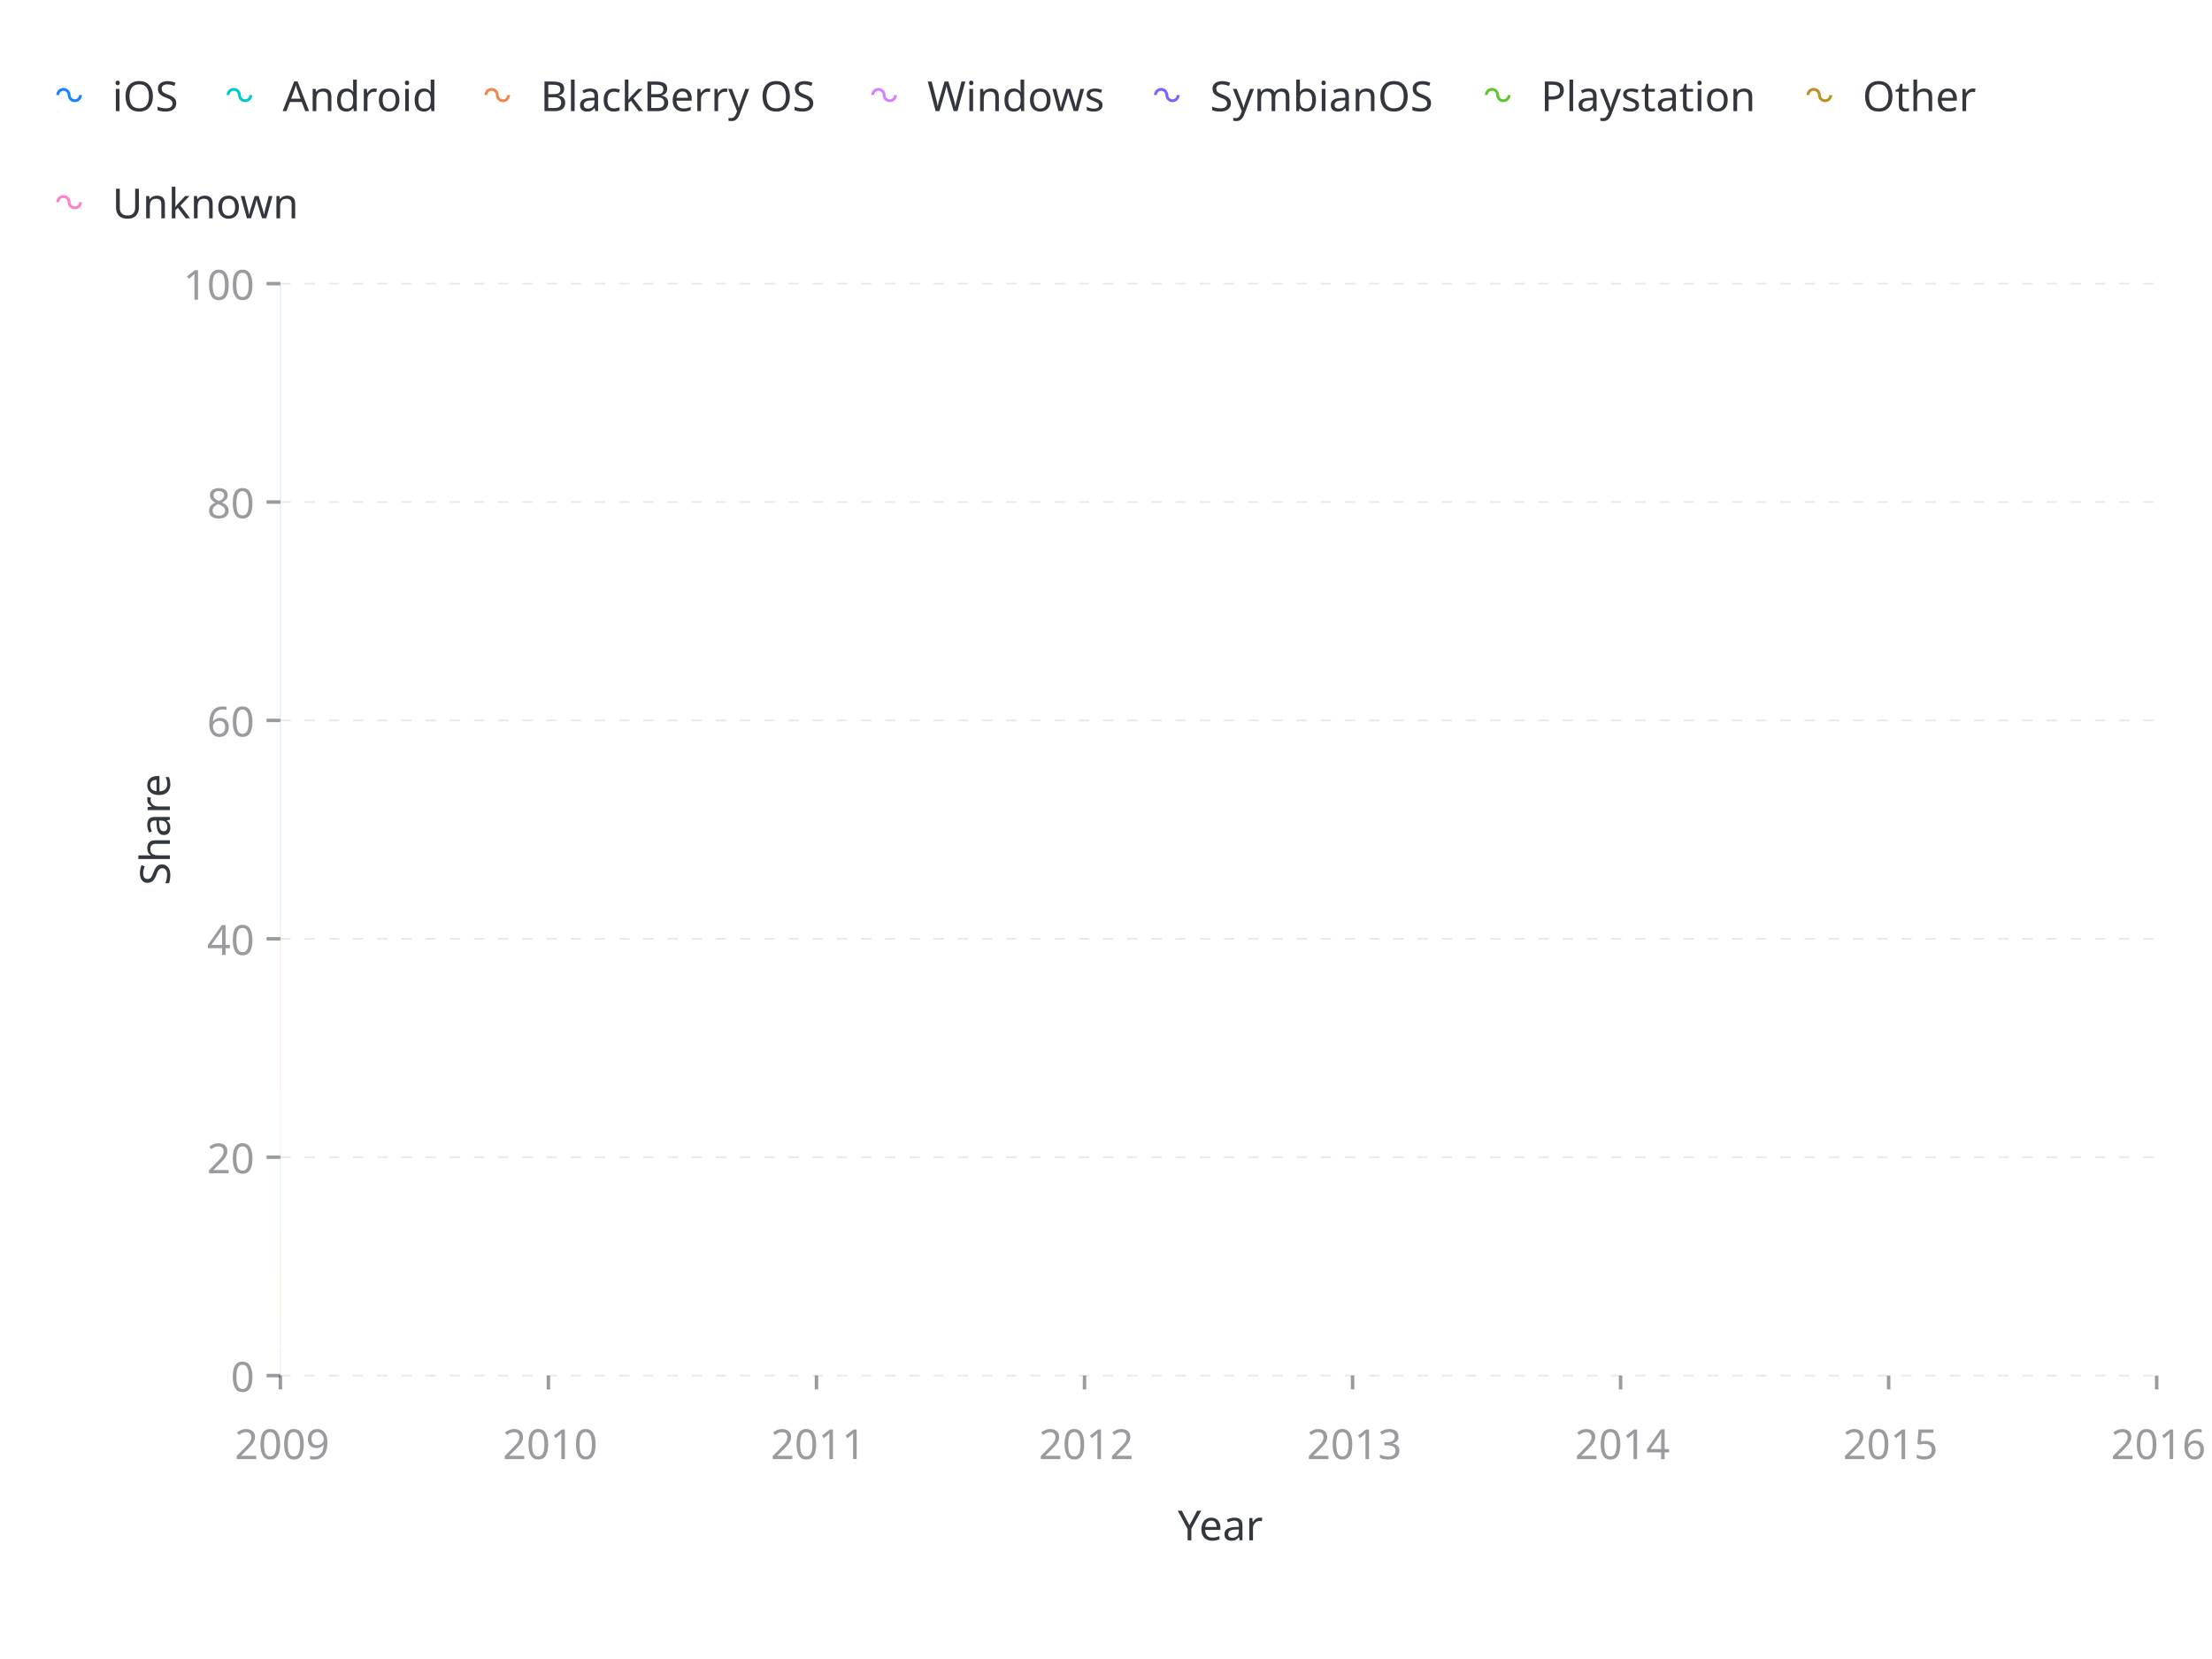
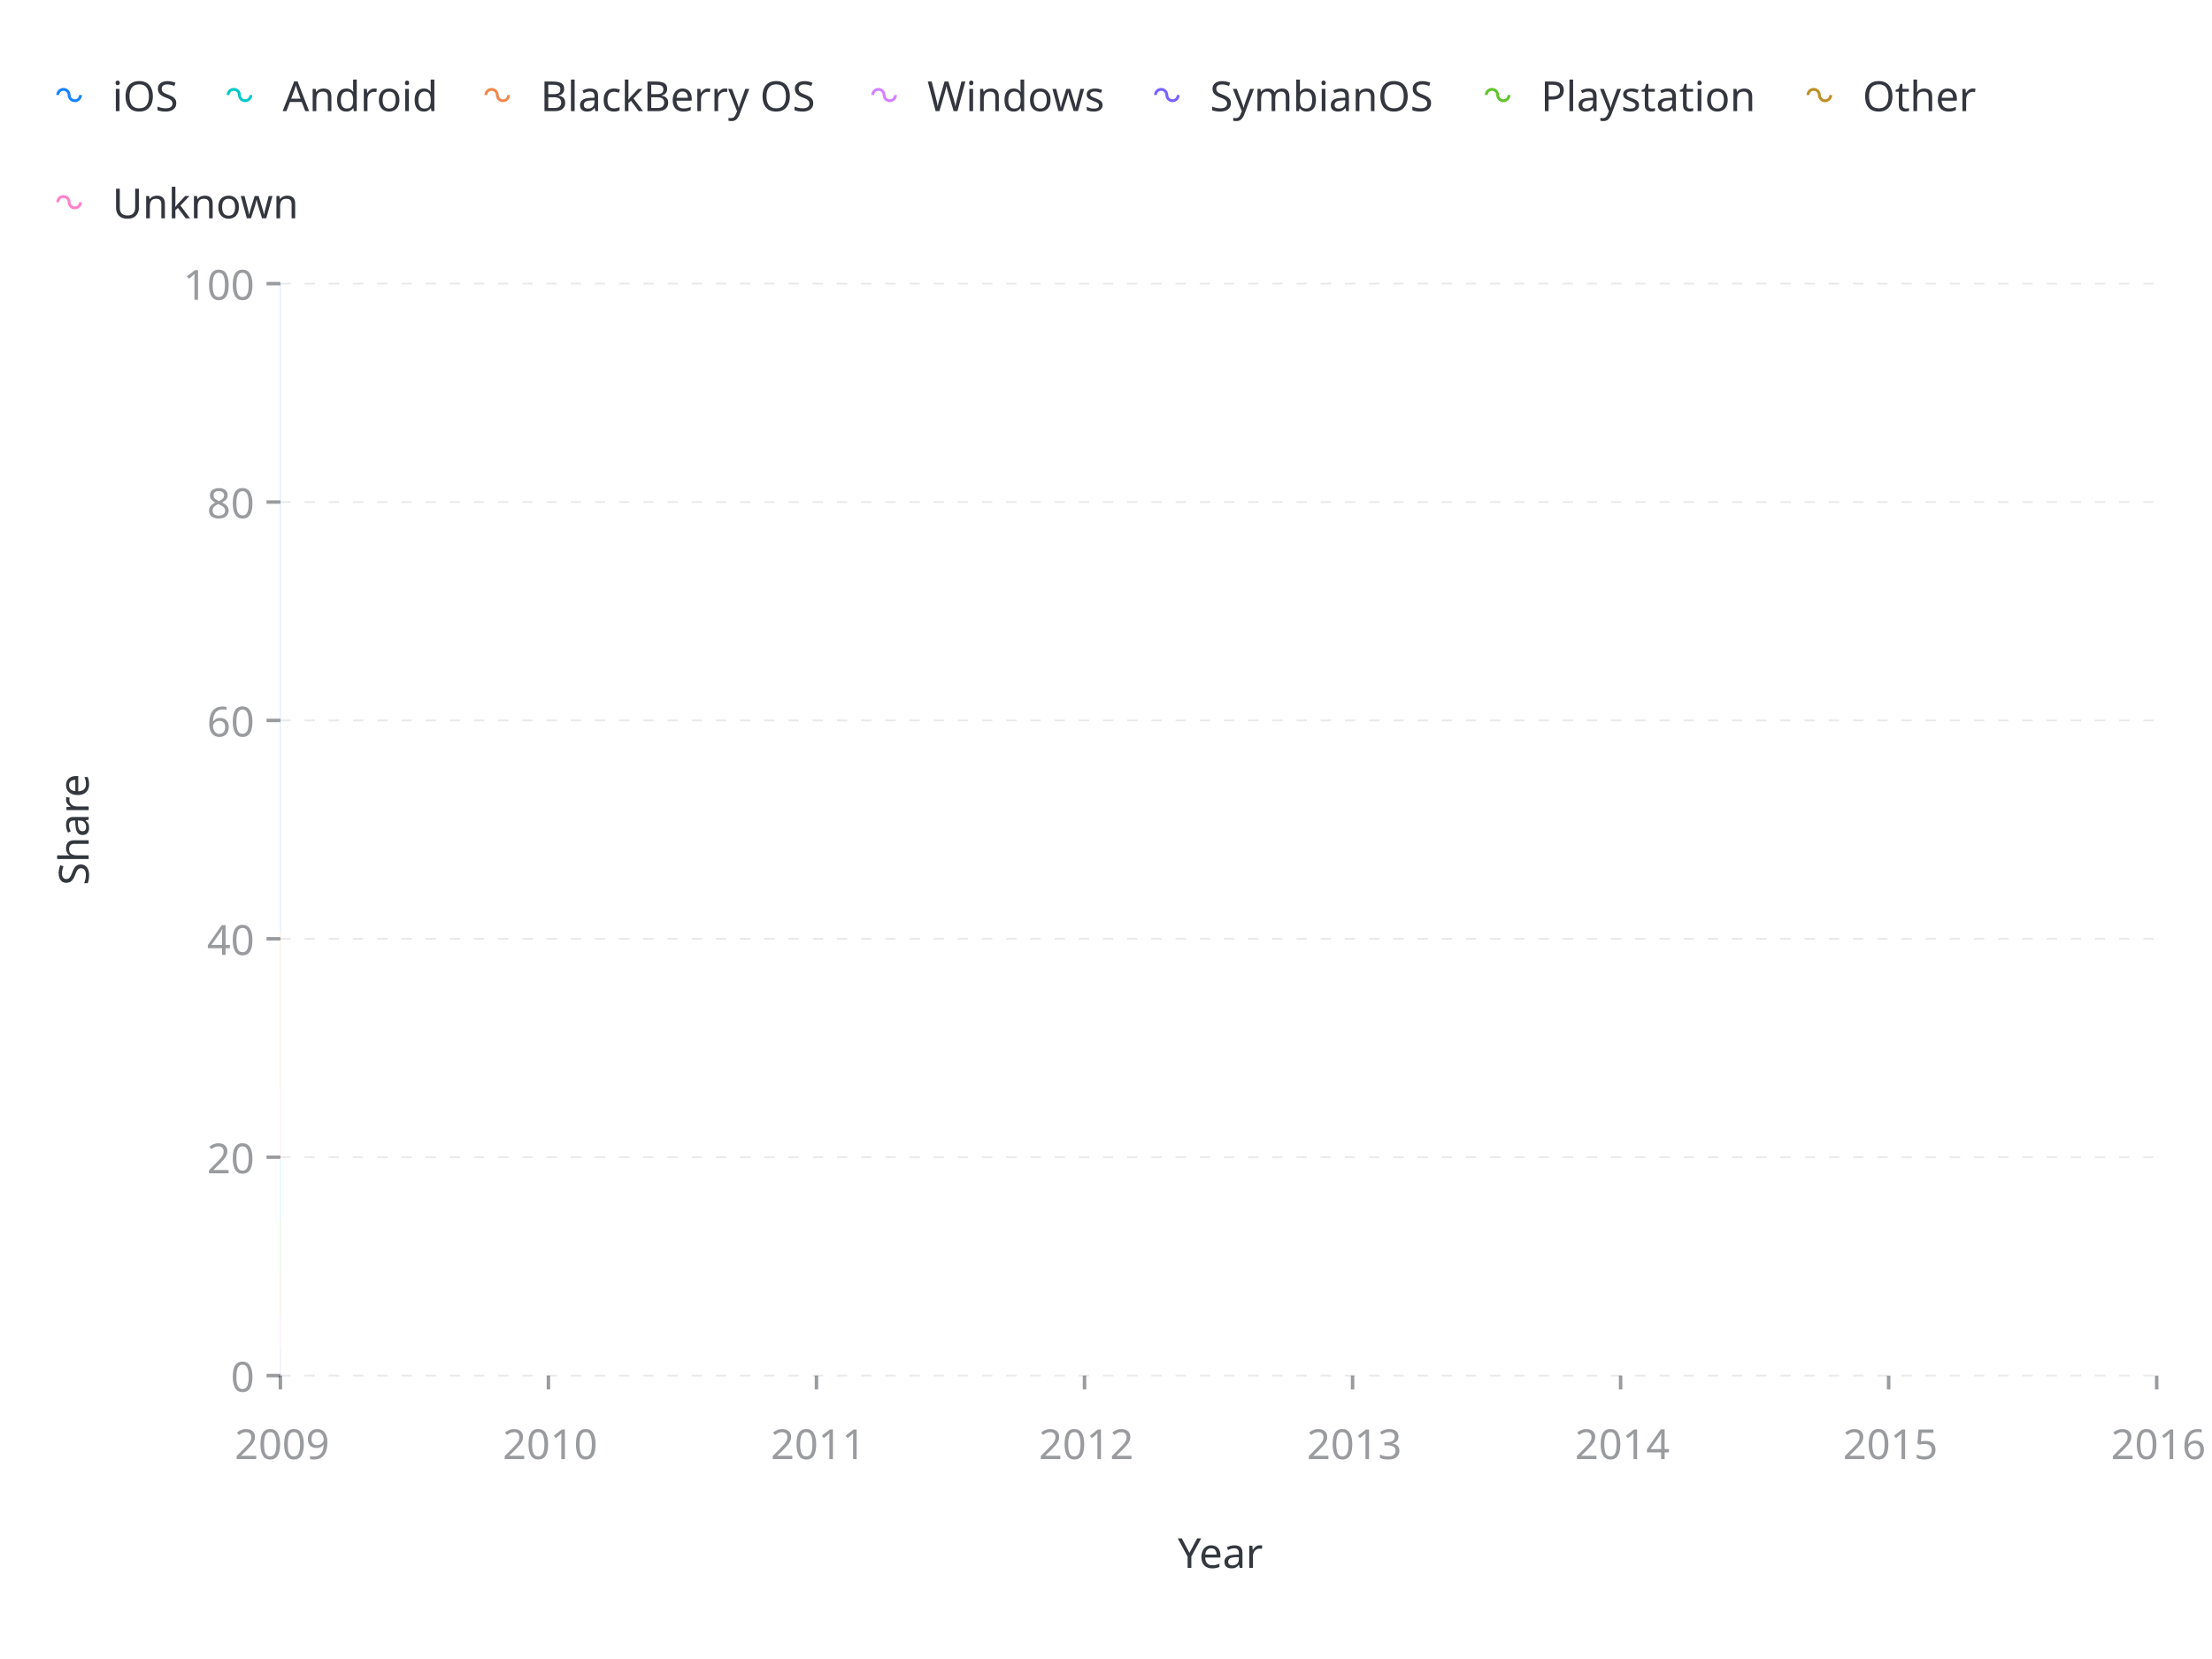
<svg xmlns="http://www.w3.org/2000/svg" width="640" height="480" style="background: transparent;" color-interpolation-filters="sRGB">
  <defs>
    <clipPath transform="matrix(1,0,0,1,-16,-16)" id="clip-path-124-40">
      <use href="#g-svg-124" transform="matrix(1,0,0,1,16,16)" />
    </clipPath>
    <clipPath id="clip-path-219-211" transform="matrix(1,0,0,1,-81.12,-82)">
      <use href="#g-svg-219" transform="matrix(0.0001,0,0,1,81.12,82)" />
    </clipPath>
    <clipPath id="clip-path-220-212" transform="matrix(1,0,0,1,-81.12,-82)">
      <use href="#g-svg-220" transform="matrix(0.0001,0,0,1,81.12,82)" />
    </clipPath>
    <clipPath id="clip-path-221-213" transform="matrix(1,0,0,1,-81.12,-82)">
      <use href="#g-svg-221" transform="matrix(0.0001,0,0,1,81.12,82)" />
    </clipPath>
    <clipPath id="clip-path-222-214" transform="matrix(1,0,0,1,-81.12,-82)">
      <use href="#g-svg-222" transform="matrix(0.0001,0,0,1,81.12,82)" />
    </clipPath>
    <clipPath id="clip-path-223-215" transform="matrix(1,0,0,1,-81.12,-82)">
      <use href="#g-svg-223" transform="matrix(0.0001,0,0,1,81.12,82)" />
    </clipPath>
    <clipPath id="clip-path-224-216" transform="matrix(1,0,0,1,-81.12,-82)">
      <use href="#g-svg-224" transform="matrix(0.0001,0,0,1,81.12,82)" />
    </clipPath>
    <clipPath id="clip-path-225-217" transform="matrix(1,0,0,1,-81.12,-82)">
      <use href="#g-svg-225" transform="matrix(0.0001,0,0,1,81.12,82)" />
    </clipPath>
    <clipPath id="clip-path-226-218" transform="matrix(1,0,0,1,-81.12,-82)">
      <use href="#g-svg-226" transform="matrix(0.0001,0,0,1,81.12,82)" />
    </clipPath>
  </defs>
  <g id="g-svg-camera">
    <g id="g-root" fill="none">
      <g id="g-svg-25" fill="none" class="view">
        <g>
          <path id="g-svg-26" fill="rgba(0,0,0,0)" class="area" d="M 0,0 l 640,0 l 0,480 l-640 0 z" x="0" y="0" width="640" height="480" />
        </g>
        <g>
          <path id="g-svg-27" fill="rgba(0,0,0,0)" class="area" d="M 16,16 l 608,0 l 0,448 l-608 0 z" x="16" y="16" width="608" height="448" />
        </g>
        <g>
          <path id="g-svg-28" fill="rgba(0,0,0,0)" class="area" d="M 81.12,82 l 542.88,0 l 0,316 l-542.88 0 z" x="81.12" y="82" width="542.88" height="316" />
        </g>
        <g>
          <path id="g-svg-29" fill="rgba(0,0,0,0)" class="area" d="M 81.12,82 l 542.88,0 l 0,316 l-542.88 0 z" x="81.12" y="82" width="542.88" height="316" />
        </g>
        <g id="g-svg-30" fill="none" class="component">
          <g id="g-svg-33" fill="none" x="16" y="16" width="608" height="54" transform="matrix(1,0,0,1,16,16)">
            <g id="g-svg-34" fill="none" class="legend-category" width="568.16" height="54">
              <g id="g-svg-35" fill="none" class="legend-title-group">
                <g id="g-svg-36" fill="none" width="568.16" height="54" class="legend-title" />
              </g>
              <g id="g-svg-37" fill="none" class="legend-items-group">
                <g id="g-svg-38" fill="none" width="568.16" height="54" x="0" y="0" class="legend-items">
                  <g id="g-svg-39" fill="none" x="0" y="0" class="items-navigator">
                    <g id="g-svg-40" fill="none" class="navigator-content-group" clip-path="url(#clip-path-124-40)">
                      <g id="g-svg-41" fill="none" class="navigator-play-window">
                        <g id="g-svg-107" fill="none" class="items-item-page">
                          <g id="g-svg-43" fill="none" class="items-item" x="0" y="0" width="37.28" height="23">
                            <g id="g-svg-49" fill="none" class="legend-category-item-background-group">
                              <g>
                                <path id="g-svg-50" fill="rgba(0,0,0,0)" class="legend-category-item-background" d="M 0,0 l 37.28,0 l 0,23 l-37.28 0 z" width="37.28" height="23" visibility="visible" />
                              </g>
                            </g>
                            <g id="g-svg-44" fill="none" class="legend-category-item-marker-group" transform="matrix(0.411612,0,0,0.411612,4,11.5)">
                              <g>
                                <path id="g-svg-45" fill="none" d="M -8,0 A 4 4 0 1 1 0 0 A 4 4 0 1 0 8 0" stroke="rgba(23,131,255,1)" stroke-width="2" class="legend-category-item-marker" visibility="visible" />
                              </g>
                            </g>
                            <g id="g-svg-46" fill="none" class="legend-category-item-label-group" transform="matrix(1,0,0,1,16,11.5)">
                              <g>
                                <text id="g-svg-47" fill="rgba(29,33,41,1)" dominant-baseline="central" paint-order="stroke" dx="0.5" font-family="sans-serif" font-size="12" font-style="normal" font-variant="normal" font-weight="normal" stroke-width="1" text-anchor="left" class="legend-category-item-label" fill-opacity="0.9" visibility="visible">
                                  iOS
                                </text>
                              </g>
                            </g>
                            <g id="g-svg-48" fill="none" class="legend-category-item-value-group" />
                          </g>
                          <g id="g-svg-51" fill="none" class="items-item" x="49.28" y="0" width="62.6" height="23" transform="matrix(1,0,0,1,49.28,0)">
                            <g id="g-svg-57" fill="none" class="legend-category-item-background-group">
                              <g>
                                <path id="g-svg-58" fill="rgba(0,0,0,0)" class="legend-category-item-background" d="M 0,0 l 62.6,0 l 0,23 l-62.6 0 z" width="62.6" height="23" visibility="visible" />
                              </g>
                            </g>
                            <g id="g-svg-52" fill="none" class="legend-category-item-marker-group" transform="matrix(0.411612,0,0,0.411612,4,11.5)">
                              <g>
                                <path id="g-svg-53" fill="none" d="M -8,0 A 4 4 0 1 1 0 0 A 4 4 0 1 0 8 0" stroke="rgba(0,201,201,1)" stroke-width="2" class="legend-category-item-marker" visibility="visible" />
                              </g>
                            </g>
                            <g id="g-svg-54" fill="none" class="legend-category-item-label-group" transform="matrix(1,0,0,1,16,11.5)">
                              <g>
                                <text id="g-svg-55" fill="rgba(29,33,41,1)" dominant-baseline="central" paint-order="stroke" dx="0.5" font-family="sans-serif" font-size="12" font-style="normal" font-variant="normal" font-weight="normal" stroke-width="1" text-anchor="left" class="legend-category-item-label" fill-opacity="0.9" visibility="visible">
                                  Android
                                </text>
                              </g>
                            </g>
                            <g id="g-svg-56" fill="none" class="legend-category-item-value-group" />
                          </g>
                          <g id="g-svg-59" fill="none" class="items-item" x="123.88" y="0" width="99.92" height="23" transform="matrix(1,0,0,1,123.88,0)">
                            <g id="g-svg-65" fill="none" class="legend-category-item-background-group">
                              <g>
                                <path id="g-svg-66" fill="rgba(0,0,0,0)" class="legend-category-item-background" d="M 0,0 l 99.92,0 l 0,23 l-99.92 0 z" width="99.92" height="23" visibility="visible" />
                              </g>
                            </g>
                            <g id="g-svg-60" fill="none" class="legend-category-item-marker-group" transform="matrix(0.411612,0,0,0.411612,4,11.5)">
                              <g>
                                <path id="g-svg-61" fill="none" d="M -8,0 A 4 4 0 1 1 0 0 A 4 4 0 1 0 8 0" stroke="rgba(240,136,77,1)" stroke-width="2" class="legend-category-item-marker" visibility="visible" />
                              </g>
                            </g>
                            <g id="g-svg-62" fill="none" class="legend-category-item-label-group" transform="matrix(1,0,0,1,16,11.5)">
                              <g>
                                <text id="g-svg-63" fill="rgba(29,33,41,1)" dominant-baseline="central" paint-order="stroke" dx="0.5" font-family="sans-serif" font-size="12" font-style="normal" font-variant="normal" font-weight="normal" stroke-width="1" text-anchor="left" class="legend-category-item-label" fill-opacity="0.9" visibility="visible">
                                  BlackBerry OS
                                </text>
                              </g>
                            </g>
                            <g id="g-svg-64" fill="none" class="legend-category-item-value-group" />
                          </g>
                          <g id="g-svg-67" fill="none" class="items-item" x="235.8" y="0" width="69.8" height="23" transform="matrix(1,0,0,1,235.8,0)">
                            <g id="g-svg-73" fill="none" class="legend-category-item-background-group">
                              <g>
                                <path id="g-svg-74" fill="rgba(0,0,0,0)" class="legend-category-item-background" d="M 0,0 l 69.8,0 l 0,23 l-69.8 0 z" width="69.8" height="23" visibility="visible" />
                              </g>
                            </g>
                            <g id="g-svg-68" fill="none" class="legend-category-item-marker-group" transform="matrix(0.411612,0,0,0.411612,4,11.5)">
                              <g>
                                <path id="g-svg-69" fill="none" d="M -8,0 A 4 4 0 1 1 0 0 A 4 4 0 1 0 8 0" stroke="rgba(213,128,255,1)" stroke-width="2" class="legend-category-item-marker" visibility="visible" />
                              </g>
                            </g>
                            <g id="g-svg-70" fill="none" class="legend-category-item-label-group" transform="matrix(1,0,0,1,16,11.5)">
                              <g>
                                <text id="g-svg-71" fill="rgba(29,33,41,1)" dominant-baseline="central" paint-order="stroke" dx="0.5" font-family="sans-serif" font-size="12" font-style="normal" font-variant="normal" font-weight="normal" stroke-width="1" text-anchor="left" class="legend-category-item-label" fill-opacity="0.9" visibility="visible">
                                  Windows
                                </text>
                              </g>
                            </g>
                            <g id="g-svg-72" fill="none" class="legend-category-item-value-group" />
                          </g>
                          <g id="g-svg-75" fill="none" class="items-item" x="317.6" y="0" width="83.72" height="23" transform="matrix(1,0,0,1,317.6,0)">
                            <g id="g-svg-81" fill="none" class="legend-category-item-background-group">
                              <g>
                                <path id="g-svg-82" fill="rgba(0,0,0,0)" class="legend-category-item-background" d="M 0,0 l 83.72,0 l 0,23 l-83.72 0 z" width="83.72" height="23" visibility="visible" />
                              </g>
                            </g>
                            <g id="g-svg-76" fill="none" class="legend-category-item-marker-group" transform="matrix(0.411612,0,0,0.411612,4,11.5)">
                              <g>
                                <path id="g-svg-77" fill="none" d="M -8,0 A 4 4 0 1 1 0 0 A 4 4 0 1 0 8 0" stroke="rgba(120,99,255,1)" stroke-width="2" class="legend-category-item-marker" visibility="visible" />
                              </g>
                            </g>
                            <g id="g-svg-78" fill="none" class="legend-category-item-label-group" transform="matrix(1,0,0,1,16,11.5)">
                              <g>
                                <text id="g-svg-79" fill="rgba(29,33,41,1)" dominant-baseline="central" paint-order="stroke" dx="0.5" font-family="sans-serif" font-size="12" font-style="normal" font-variant="normal" font-weight="normal" stroke-width="1" text-anchor="left" class="legend-category-item-label" fill-opacity="0.9" visibility="visible">
                                  SymbianOS
                                </text>
                              </g>
                            </g>
                            <g id="g-svg-80" fill="none" class="legend-category-item-value-group" />
                          </g>
                          <g id="g-svg-83" fill="none" class="items-item" x="413.32" y="0" width="81.08" height="23" transform="matrix(1,0,0,1,413.32,0)">
                            <g id="g-svg-89" fill="none" class="legend-category-item-background-group">
                              <g>
                                <path id="g-svg-90" fill="rgba(0,0,0,0)" class="legend-category-item-background" d="M 0,0 l 81.08,0 l 0,23 l-81.08 0 z" width="81.08" height="23" visibility="visible" />
                              </g>
                            </g>
                            <g id="g-svg-84" fill="none" class="legend-category-item-marker-group" transform="matrix(0.411612,0,0,0.411612,4,11.5)">
                              <g>
                                <path id="g-svg-85" fill="none" d="M -8,0 A 4 4 0 1 1 0 0 A 4 4 0 1 0 8 0" stroke="rgba(96,196,45,1)" stroke-width="2" class="legend-category-item-marker" visibility="visible" />
                              </g>
                            </g>
                            <g id="g-svg-86" fill="none" class="legend-category-item-label-group" transform="matrix(1,0,0,1,16,11.5)">
                              <g>
                                <text id="g-svg-87" fill="rgba(29,33,41,1)" dominant-baseline="central" paint-order="stroke" dx="0.5" font-family="sans-serif" font-size="12" font-style="normal" font-variant="normal" font-weight="normal" stroke-width="1" text-anchor="left" class="legend-category-item-label" fill-opacity="0.9" visibility="visible">
                                  Playstation
                                </text>
                              </g>
                            </g>
                            <g id="g-svg-88" fill="none" class="legend-category-item-value-group" />
                          </g>
                          <g id="g-svg-91" fill="none" class="items-item" x="506.4" y="0" width="49.76" height="23" transform="matrix(1,0,0,1,506.4,0)">
                            <g id="g-svg-97" fill="none" class="legend-category-item-background-group">
                              <g>
                                <path id="g-svg-98" fill="rgba(0,0,0,0)" class="legend-category-item-background" d="M 0,0 l 49.76,0 l 0,23 l-49.76 0 z" width="49.76" height="23" visibility="visible" />
                              </g>
                            </g>
                            <g id="g-svg-92" fill="none" class="legend-category-item-marker-group" transform="matrix(0.411612,0,0,0.411612,4,11.5)">
                              <g>
                                <path id="g-svg-93" fill="none" d="M -8,0 A 4 4 0 1 1 0 0 A 4 4 0 1 0 8 0" stroke="rgba(189,143,36,1)" stroke-width="2" class="legend-category-item-marker" visibility="visible" />
                              </g>
                            </g>
                            <g id="g-svg-94" fill="none" class="legend-category-item-label-group" transform="matrix(1,0,0,1,16,11.5)">
                              <g>
                                <text id="g-svg-95" fill="rgba(29,33,41,1)" dominant-baseline="central" paint-order="stroke" dx="0.5" font-family="sans-serif" font-size="12" font-style="normal" font-variant="normal" font-weight="normal" stroke-width="1" text-anchor="left" class="legend-category-item-label" fill-opacity="0.9" visibility="visible">
                                  Other
                                </text>
                              </g>
                            </g>
                            <g id="g-svg-96" fill="none" class="legend-category-item-value-group" />
                          </g>
                          <g id="g-svg-99" fill="none" class="items-item" x="0" y="31" width="70.88" height="23" transform="matrix(1,0,0,1,0,31)">
                            <g id="g-svg-105" fill="none" class="legend-category-item-background-group">
                              <g>
                                <path id="g-svg-106" fill="rgba(0,0,0,0)" class="legend-category-item-background" d="M 0,0 l 70.88,0 l 0,23 l-70.88 0 z" width="70.88" height="23" visibility="visible" />
                              </g>
                            </g>
                            <g id="g-svg-100" fill="none" class="legend-category-item-marker-group" transform="matrix(0.411612,0,0,0.411612,4,11.5)">
                              <g>
                                <path id="g-svg-101" fill="none" d="M -8,0 A 4 4 0 1 1 0 0 A 4 4 0 1 0 8 0" stroke="rgba(255,128,202,1)" stroke-width="2" class="legend-category-item-marker" visibility="visible" />
                              </g>
                            </g>
                            <g id="g-svg-102" fill="none" class="legend-category-item-label-group" transform="matrix(1,0,0,1,16,11.5)">
                              <g>
                                <text id="g-svg-103" fill="rgba(29,33,41,1)" dominant-baseline="central" paint-order="stroke" dx="0.5" font-family="sans-serif" font-size="12" font-style="normal" font-variant="normal" font-weight="normal" stroke-width="1" text-anchor="left" class="legend-category-item-label" fill-opacity="0.9" visibility="visible">
                                  Unknown
                                </text>
                              </g>
                            </g>
                            <g id="g-svg-104" fill="none" class="legend-category-item-value-group" />
                          </g>
                        </g>
                      </g>
                    </g>
                    <g id="g-svg-42" fill="none" class="navigator-controller" />
                    <g>
                      <path id="g-svg-124" fill="none" d="M 0,0 l 556.16,0 l 0,54 l-556.16 0 z" class="navigator-clip-path" width="556.16" height="54" />
                    </g>
                  </g>
                </g>
              </g>
            </g>
          </g>
        </g>
        <g id="g-svg-31" fill="none" class="component">
          <g id="g-svg-125" fill="none" class="axis">
            <g id="g-svg-126" fill="none" class="axis-grid-group" />
            <g id="g-svg-127" fill="none" class="axis-main-group">
              <g id="g-svg-128" fill="none" class="axis-line-group">
                <g>
                  <line id="g-svg-129" fill="none" x1="81.12" y1="398" x2="624" y2="398" class="axis-line axis-line" stroke-width="0.5" stroke="rgba(29,33,41,1)" stroke-opacity="0.45" opacity="0" />
                </g>
              </g>
              <g id="g-svg-130" fill="none" class="axis-tick-group">
                <g id="g-svg-131" fill="none" transform="matrix(1,0,0,1,81.12,398)" class="axis-tick">
                  <g>
                    <line id="g-svg-139" fill="none" x1="0" y1="0" x2="0" y2="4" class="axis-tick-item" stroke-width="1" stroke="rgba(29,33,41,1)" opacity="0.45" />
                  </g>
                </g>
                <g id="g-svg-132" fill="none" transform="matrix(1,0,0,1,158.6743,398)" class="axis-tick">
                  <g>
                    <line id="g-svg-140" fill="none" x1="0" y1="0" x2="0" y2="4" class="axis-tick-item" stroke-width="1" stroke="rgba(29,33,41,1)" opacity="0.45" />
                  </g>
                </g>
                <g id="g-svg-133" fill="none" transform="matrix(1,0,0,1,236.2286,398)" class="axis-tick">
                  <g>
                    <line id="g-svg-141" fill="none" x1="0" y1="0" x2="0" y2="4" class="axis-tick-item" stroke-width="1" stroke="rgba(29,33,41,1)" opacity="0.45" />
                  </g>
                </g>
                <g id="g-svg-134" fill="none" transform="matrix(1,0,0,1,313.7829,398)" class="axis-tick">
                  <g>
                    <line id="g-svg-142" fill="none" x1="0" y1="0" x2="0" y2="4" class="axis-tick-item" stroke-width="1" stroke="rgba(29,33,41,1)" opacity="0.45" />
                  </g>
                </g>
                <g id="g-svg-135" fill="none" transform="matrix(1,0,0,1,391.3372,398)" class="axis-tick">
                  <g>
                    <line id="g-svg-143" fill="none" x1="0" y1="0" x2="0" y2="4" class="axis-tick-item" stroke-width="1" stroke="rgba(29,33,41,1)" opacity="0.45" />
                  </g>
                </g>
                <g id="g-svg-136" fill="none" transform="matrix(1,0,0,1,468.8914,398)" class="axis-tick">
                  <g>
                    <line id="g-svg-144" fill="none" x1="0" y1="0" x2="0" y2="4" class="axis-tick-item" stroke-width="1" stroke="rgba(29,33,41,1)" opacity="0.45" />
                  </g>
                </g>
                <g id="g-svg-137" fill="none" transform="matrix(1,0,0,1,546.4457,398)" class="axis-tick">
                  <g>
                    <line id="g-svg-145" fill="none" x1="0" y1="0" x2="0" y2="4" class="axis-tick-item" stroke-width="1" stroke="rgba(29,33,41,1)" opacity="0.45" />
                  </g>
                </g>
                <g id="g-svg-138" fill="none" transform="matrix(1,0,0,1,624,398)" class="axis-tick">
                  <g>
                    <line id="g-svg-146" fill="none" x1="0" y1="0" x2="0" y2="4" class="axis-tick-item" stroke-width="1" stroke="rgba(29,33,41,1)" opacity="0.45" />
                  </g>
                </g>
              </g>
              <g id="g-svg-147" fill="none" class="axis-label-group">
                <g id="g-svg-148" fill="none" transform="matrix(1,0,0,1,81.12,406)" class="axis-label">
                  <g>
                    <text id="g-svg-156" fill="rgba(29,33,41,1)" dominant-baseline="central" paint-order="stroke" dx="0.5" font-family="sans-serif" font-size="12" font-style="normal" font-variant="normal" font-weight="normal" stroke-width="1" text-anchor="middle" class="axis-label-item" dy="11.5px" opacity="0.45" visibility="visible">
                      2009
                    </text>
                  </g>
                </g>
                <g id="g-svg-149" fill="none" transform="matrix(1,0,0,1,158.6743,406)" class="axis-label">
                  <g>
                    <text id="g-svg-157" fill="rgba(29,33,41,1)" dominant-baseline="central" paint-order="stroke" dx="0.5" font-family="sans-serif" font-size="12" font-style="normal" font-variant="normal" font-weight="normal" stroke-width="1" text-anchor="middle" class="axis-label-item" dy="11.5px" opacity="0.45" visibility="visible">
                      2010
                    </text>
                  </g>
                </g>
                <g id="g-svg-150" fill="none" transform="matrix(1,0,0,1,236.2286,406)" class="axis-label">
                  <g>
                    <text id="g-svg-158" fill="rgba(29,33,41,1)" dominant-baseline="central" paint-order="stroke" dx="0.5" font-family="sans-serif" font-size="12" font-style="normal" font-variant="normal" font-weight="normal" stroke-width="1" text-anchor="middle" class="axis-label-item" dy="11.5px" opacity="0.45" visibility="visible">
                      2011
                    </text>
                  </g>
                </g>
                <g id="g-svg-151" fill="none" transform="matrix(1,0,0,1,313.7829,406)" class="axis-label">
                  <g>
                    <text id="g-svg-159" fill="rgba(29,33,41,1)" dominant-baseline="central" paint-order="stroke" dx="0.5" font-family="sans-serif" font-size="12" font-style="normal" font-variant="normal" font-weight="normal" stroke-width="1" text-anchor="middle" class="axis-label-item" dy="11.5px" opacity="0.45" visibility="visible">
                      2012
                    </text>
                  </g>
                </g>
                <g id="g-svg-152" fill="none" transform="matrix(1,0,0,1,391.3372,406)" class="axis-label">
                  <g>
                    <text id="g-svg-160" fill="rgba(29,33,41,1)" dominant-baseline="central" paint-order="stroke" dx="0.5" font-family="sans-serif" font-size="12" font-style="normal" font-variant="normal" font-weight="normal" stroke-width="1" text-anchor="middle" class="axis-label-item" dy="11.5px" opacity="0.45" visibility="visible">
                      2013
                    </text>
                  </g>
                </g>
                <g id="g-svg-153" fill="none" transform="matrix(1,0,0,1,468.8914,406)" class="axis-label">
                  <g>
                    <text id="g-svg-161" fill="rgba(29,33,41,1)" dominant-baseline="central" paint-order="stroke" dx="0.5" font-family="sans-serif" font-size="12" font-style="normal" font-variant="normal" font-weight="normal" stroke-width="1" text-anchor="middle" class="axis-label-item" dy="11.5px" opacity="0.45" visibility="visible">
                      2014
                    </text>
                  </g>
                </g>
                <g id="g-svg-154" fill="none" transform="matrix(1,0,0,1,546.4457,406)" class="axis-label">
                  <g>
                    <text id="g-svg-162" fill="rgba(29,33,41,1)" dominant-baseline="central" paint-order="stroke" dx="0.5" font-family="sans-serif" font-size="12" font-style="normal" font-variant="normal" font-weight="normal" stroke-width="1" text-anchor="middle" class="axis-label-item" dy="11.5px" opacity="0.45" visibility="visible">
                      2015
                    </text>
                  </g>
                </g>
                <g id="g-svg-155" fill="none" transform="matrix(1,0,0,1,624,406)" class="axis-label">
                  <g>
                    <text id="g-svg-163" fill="rgba(29,33,41,1)" dominant-baseline="central" paint-order="stroke" dx="0.5" font-family="sans-serif" font-size="12" font-style="normal" font-variant="normal" font-weight="normal" stroke-width="1" text-anchor="middle" class="axis-label-item" dy="11.5px" opacity="0.45" visibility="visible">
                      2016
                    </text>
                  </g>
                </g>
              </g>
            </g>
            <g id="g-svg-164" fill="none" transform="matrix(1,0,0,1,352.58,452.5)" class="axis-title-group">
-               <g>
+               <g transform="matrix(1,0,0,1,0,8)">
                <text id="g-svg-165" fill="rgba(29,33,41,1)" dominant-baseline="central" paint-order="stroke" dx="0.5" font-family="sans-serif" font-size="12" font-style="normal" font-variant="normal" font-weight="normal" stroke-width="1" text-anchor="middle" class="axis-title" dy="-11.5px" opacity="0.9">
                  Year
                </text>
              </g>
            </g>
          </g>
        </g>
        <g id="g-svg-32" fill="none" class="component">
          <g id="g-svg-166" fill="none" class="axis">
            <g id="g-svg-167" fill="none" class="axis-grid-group">
              <g id="g-svg-168" fill="none" class="axis-grid">
                <g id="g-svg-169" fill="none" class="grid-line-group">
                  <g>
                    <path id="g-svg-171" fill="none" class="grid-line" stroke="rgba(29,33,41,1)" stroke-width="0.5" stroke-dasharray="3,4" d="M 81.12,398 L 624,398" stroke-opacity="0.1" />
                  </g>
                  <g>
                    <path id="g-svg-172" fill="none" class="grid-line" stroke="rgba(29,33,41,1)" stroke-width="0.5" stroke-dasharray="3,4" d="M 81.12,334.813 L 624,334.813" stroke-opacity="0.1" />
                  </g>
                  <g>
                    <path id="g-svg-173" fill="none" class="grid-line" stroke="rgba(29,33,41,1)" stroke-width="0.5" stroke-dasharray="3,4" d="M 81.12,271.625 L 624,271.625" stroke-opacity="0.1" />
                  </g>
                  <g>
                    <path id="g-svg-174" fill="none" class="grid-line" stroke="rgba(29,33,41,1)" stroke-width="0.5" stroke-dasharray="3,4" d="M 81.12,208.438 L 624,208.438" stroke-opacity="0.1" />
                  </g>
                  <g>
                    <path id="g-svg-175" fill="none" class="grid-line" stroke="rgba(29,33,41,1)" stroke-width="0.5" stroke-dasharray="3,4" d="M 81.12,145.251 L 624,145.251" stroke-opacity="0.1" />
                  </g>
                  <g>
                    <path id="g-svg-176" fill="none" class="grid-line" stroke="rgba(29,33,41,1)" stroke-width="0.5" stroke-dasharray="3,4" d="M 81.12,82.063 L 624,82.063" stroke-opacity="0.1" />
                  </g>
                </g>
                <g id="g-svg-170" fill="none" class="grid-region-group" />
              </g>
            </g>
            <g id="g-svg-177" fill="none" class="axis-main-group">
              <g id="g-svg-178" fill="none" class="axis-line-group">
                <g>
                  <line id="g-svg-179" fill="none" x1="81.12" y1="398" x2="81.12" y2="82" class="axis-line axis-line" stroke-width="0.5" stroke="rgba(29,33,41,1)" stroke-opacity="0.45" opacity="0" />
                </g>
              </g>
              <g id="g-svg-180" fill="none" class="axis-tick-group">
                <g id="g-svg-181" fill="none" transform="matrix(1,0,0,1,81.12,398)" class="axis-tick">
                  <g>
                    <line id="g-svg-187" fill="none" x1="0" y1="0" x2="-4" y2="0" class="axis-tick-item" stroke-width="1" stroke="rgba(29,33,41,1)" opacity="0.45" />
                  </g>
                </g>
                <g id="g-svg-182" fill="none" transform="matrix(1,0,0,1,81.12,334.8127)" class="axis-tick">
                  <g>
                    <line id="g-svg-188" fill="none" x1="0" y1="0" x2="-4" y2="0" class="axis-tick-item" stroke-width="1" stroke="rgba(29,33,41,1)" opacity="0.45" />
                  </g>
                </g>
                <g id="g-svg-183" fill="none" transform="matrix(1,0,0,1,81.12,271.6253)" class="axis-tick">
                  <g>
                    <line id="g-svg-189" fill="none" x1="0" y1="0" x2="-4" y2="0" class="axis-tick-item" stroke-width="1" stroke="rgba(29,33,41,1)" opacity="0.45" />
                  </g>
                </g>
                <g id="g-svg-184" fill="none" transform="matrix(1,0,0,1,81.12,208.4379)" class="axis-tick">
                  <g>
                    <line id="g-svg-190" fill="none" x1="0" y1="0" x2="-4" y2="0" class="axis-tick-item" stroke-width="1" stroke="rgba(29,33,41,1)" opacity="0.45" />
                  </g>
                </g>
                <g id="g-svg-185" fill="none" transform="matrix(1,0,0,1,81.12,145.2505)" class="axis-tick">
                  <g>
                    <line id="g-svg-191" fill="none" x1="0" y1="0" x2="-4" y2="0" class="axis-tick-item" stroke-width="1" stroke="rgba(29,33,41,1)" opacity="0.45" />
                  </g>
                </g>
                <g id="g-svg-186" fill="none" transform="matrix(1,0,0,1,81.12,82.06319)" class="axis-tick">
                  <g>
                    <line id="g-svg-192" fill="none" x1="0" y1="0" x2="-4" y2="0" class="axis-tick-item" stroke-width="1" stroke="rgba(29,33,41,1)" opacity="0.45" />
                  </g>
                </g>
              </g>
              <g id="g-svg-193" fill="none" class="axis-label-group">
                <g id="g-svg-194" fill="none" transform="matrix(1,0,0,1,73.12,398)" class="axis-label">
                  <g>
                    <text id="g-svg-200" fill="rgba(29,33,41,1)" dominant-baseline="central" paint-order="stroke" dx="0.5" font-family="sans-serif" font-size="12" font-style="normal" font-variant="normal" font-weight="normal" stroke-width="1" text-anchor="end" class="axis-label-item" opacity="0.45" visibility="visible">
                      0
                    </text>
                  </g>
                </g>
                <g id="g-svg-195" fill="none" transform="matrix(1,0,0,1,73.12,334.8127)" class="axis-label">
                  <g>
                    <text id="g-svg-201" fill="rgba(29,33,41,1)" dominant-baseline="central" paint-order="stroke" dx="0.5" font-family="sans-serif" font-size="12" font-style="normal" font-variant="normal" font-weight="normal" stroke-width="1" text-anchor="end" class="axis-label-item" opacity="0.45" visibility="visible">
                      20
                    </text>
                  </g>
                </g>
                <g id="g-svg-196" fill="none" transform="matrix(1,0,0,1,73.12,271.6253)" class="axis-label">
                  <g>
                    <text id="g-svg-202" fill="rgba(29,33,41,1)" dominant-baseline="central" paint-order="stroke" dx="0.5" font-family="sans-serif" font-size="12" font-style="normal" font-variant="normal" font-weight="normal" stroke-width="1" text-anchor="end" class="axis-label-item" opacity="0.45" visibility="visible">
                      40
                    </text>
                  </g>
                </g>
                <g id="g-svg-197" fill="none" transform="matrix(1,0,0,1,73.12,208.4379)" class="axis-label">
                  <g>
                    <text id="g-svg-203" fill="rgba(29,33,41,1)" dominant-baseline="central" paint-order="stroke" dx="0.5" font-family="sans-serif" font-size="12" font-style="normal" font-variant="normal" font-weight="normal" stroke-width="1" text-anchor="end" class="axis-label-item" opacity="0.45" visibility="visible">
                      60
                    </text>
                  </g>
                </g>
                <g id="g-svg-198" fill="none" transform="matrix(1,0,0,1,73.12,145.2505)" class="axis-label">
                  <g>
                    <text id="g-svg-204" fill="rgba(29,33,41,1)" dominant-baseline="central" paint-order="stroke" dx="0.5" font-family="sans-serif" font-size="12" font-style="normal" font-variant="normal" font-weight="normal" stroke-width="1" text-anchor="end" class="axis-label-item" opacity="0.45" visibility="visible">
                      80
                    </text>
                  </g>
                </g>
                <g id="g-svg-199" fill="none" transform="matrix(1,0,0,1,73.12,82.06319)" class="axis-label">
                  <g>
                    <text id="g-svg-205" fill="rgba(29,33,41,1)" dominant-baseline="central" paint-order="stroke" dx="0.5" font-family="sans-serif" font-size="12" font-style="normal" font-variant="normal" font-weight="normal" stroke-width="1" text-anchor="end" class="axis-label-item" opacity="0.45" visibility="visible">
                      100
                    </text>
                  </g>
                </g>
              </g>
            </g>
            <g id="g-svg-206" fill="none" transform="matrix(1,0,0,1,28.5,240.0316)" class="axis-title-group">
-               <g transform="matrix(0,-1,1,0,16,0.5)">
+               <g transform="matrix(0,-1,1,0,-7.5,0.5)">
                <text id="g-svg-207" fill="rgba(29,33,41,1)" dominant-baseline="central" paint-order="stroke" dx="0.5" font-family="sans-serif" font-size="12" font-style="normal" font-variant="normal" font-weight="normal" stroke-width="1" text-anchor="middle" class="axis-title" opacity="0.9">
                  Share
                </text>
              </g>
            </g>
          </g>
        </g>
        <g transform="matrix(1,0,0,1,81.12,82)">
          <path id="g-svg-208" fill="rgba(0,0,0,0)" class="plot" d="M 0,0 l 542.88,0 l 0,316 l-542.88 0 z" width="542.88" height="316" />
          <g id="g-svg-209" fill="none" class="main-layer">
            <g clip-path="url(#clip-path-219-211)">
              <path id="g-svg-211" fill="rgba(23,131,255,1)" d="M 0,0 C 25.851 0.032,51.703 0.063,77.554 0.063 C 103.406 0.063,129.257 0.032,155.109 0.032 C 180.96 0.032,206.811 0.095,232.663 0.095 C 258.514 0.095,284.366 0,310.217 0 C 336.069 0,361.92 0.032,387.771 0.032 C 413.623 0.032,439.474 0,465.326 0 C 491.177 0,517.029 0.032,542.88 0.063 L 542.88,168.078 C 517.029 164.271,491.177 160.464,465.326 160.464 C 439.474 160.464,413.623 164.113,387.771 165.203 C 361.92 166.293,336.069 167.004,310.217 167.004 C 284.366 167.004,258.514 163.339,232.663 156.01 C 206.811 148.68,180.96 120.972,155.109 120.972 C 129.257 120.972,103.406 123.605,77.554 128.871 C 51.703 134.136,25.851 160.822,0 187.508 Z" fill-opacity="0.85" stroke-width="0" stroke="rgba(23,131,255,1)" class="element" />
              <g transform="matrix(0.0001,0,0,1,0,0)">
                <path id="g-svg-219" fill="none" d="M 0,1.4210854715202004e-14 L 542.88,1.4210854715202004e-14 L 542.88,187.508 L 0,187.508 Z" fill-opacity="0" stroke-opacity="0" opacity="0" />
              </g>
            </g>
            <g clip-path="url(#clip-path-220-212)">
              <path id="g-svg-212" fill="rgba(0,201,201,1)" d="M 0,253.729 C 25.851 248.758,51.703 243.787,77.554 223.904 C 103.406 204.021,129.257 120.972,155.109 120.972 C 180.96 120.972,206.811 148.68,232.663 156.01 C 258.514 163.339,284.366 167.004,310.217 167.004 C 336.069 167.004,361.92 166.293,387.771 165.203 C 413.623 164.113,439.474 160.464,465.326 160.464 C 491.177 160.464,517.029 164.271,542.88 168.078 L 542.88,310.882 C 517.029 310.097,491.177 309.313,465.326 307.375 C 439.474 305.437,413.623 301.978,387.771 299.255 C 361.92 296.533,336.069 293.505,310.217 291.041 C 284.366 288.577,258.514 288.85,232.663 284.47 C 206.811 280.089,180.96 231.803,155.109 231.803 C 129.257 231.803,103.406 277.519,77.554 277.519 C 51.703 277.519,25.851 274.439,0 271.358 Z" fill-opacity="0.85" stroke-width="0" stroke="rgba(0,201,201,1)" class="element" />
              <g transform="matrix(0.0001,0,0,1,0,0)">
                <path id="g-svg-220" fill="none" d="M 0,120.972 L 542.88,120.972 L 542.88,310.882 L 0,310.882 Z" fill-opacity="0" stroke-opacity="0" opacity="0" />
              </g>
            </g>
            <g clip-path="url(#clip-path-221-213)">
              <path id="g-svg-213" fill="rgba(240,136,77,1)" d="M 0,187.508 C 25.851 158.19,51.703 128.871,77.554 128.871 C 103.406 128.871,129.257 205.87,155.109 231.803 C 180.96 257.736,206.811 280.089,232.663 284.47 C 258.514 288.85,284.366 287.692,310.217 291.041 C 336.069 294.39,361.92 300.972,387.771 304.563 C 413.623 308.154,439.474 310.84,465.326 312.588 C 491.177 314.336,517.029 314.773,542.88 315.21 L 542.88,315.81 C 517.029 315.439,491.177 315.068,465.326 314.073 C 439.474 313.078,413.623 311.94,387.771 309.839 C 361.92 307.738,336.069 303.805,310.217 301.467 C 284.366 299.129,258.514 298.587,232.663 295.812 C 206.811 293.037,180.96 292.147,155.109 284.817 C 129.257 277.487,103.406 223.904,77.554 223.904 C 51.703 223.904,25.851 228.486,0 233.067 Z" fill-opacity="0.85" stroke-width="0" stroke="rgba(240,136,77,1)" class="element" />
              <g transform="matrix(0.0001,0,0,1,0,0)">
                <path id="g-svg-221" fill="none" d="M 0,128.871 L 542.88,128.871 L 542.88,315.81 L 0,315.81 Z" fill-opacity="0" stroke-opacity="0" opacity="0" />
              </g>
            </g>
            <g clip-path="url(#clip-path-222-214)">
              <path id="g-svg-214" fill="rgba(213,128,255,1)" d="M 0,298.908 C 25.851 306.79,51.703 314.673,77.554 314.673 C 103.406 314.673,129.257 312.667,155.109 311.703 C 180.96 310.74,206.811 309.397,232.663 308.891 C 258.514 308.386,284.366 308.639,310.217 308.133 C 336.069 307.628,361.92 299.255,387.771 299.255 C 413.623 299.255,439.474 305.437,465.326 307.375 C 491.177 309.313,517.029 310.097,542.88 310.882 L 542.88,313.757 C 517.029 313.562,491.177 313.367,465.326 312.588 C 439.474 311.809,413.623 304.563,387.771 304.563 C 361.92 304.563,336.069 312.651,310.217 312.651 C 284.366 312.651,258.514 312.398,232.663 312.398 C 206.811 312.398,180.96 313.536,155.109 314.136 C 129.257 314.736,103.406 316,77.554 316 C 51.703 316,25.851 312.051,0 308.102 Z" fill-opacity="0.85" stroke-width="0" stroke="rgba(213,128,255,1)" class="element" />
              <g transform="matrix(0.0001,0,0,1,0,0)">
                <path id="g-svg-222" fill="none" d="M 0,298.908 L 542.88,298.908 L 542.88,316 L 0,316 Z" fill-opacity="0" stroke-opacity="0" opacity="0" />
              </g>
            </g>
            <g clip-path="url(#clip-path-223-215)">
              <path id="g-svg-215" fill="rgba(120,99,255,1)" d="M 0,308.102 C 25.851 309.507,51.703 310.913,77.554 310.913 C 103.406 310.913,129.257 284.817,155.109 284.817 C 180.96 284.817,206.811 310.987,232.663 312.398 C 258.514 313.81,284.366 314.115,310.217 314.515 C 336.069 314.915,361.92 314.884,387.771 315.115 C 413.623 315.347,439.474 315.863,465.326 315.905 C 491.177 315.947,517.029 315.958,542.88 315.968 L 542.88,316 C 517.029 316,491.177 316,465.326 316 C 439.474 316,413.623 315.716,387.771 315.652 C 361.92 315.589,336.069 315.621,310.217 315.558 C 284.366 315.495,258.514 315.315,232.663 314.831 C 206.811 314.347,180.96 296.064,155.109 296.064 C 129.257 296.064,103.406 313.788,77.554 314.673 C 51.703 315.558,25.851 315.779,0 316 Z" fill-opacity="0.85" stroke-width="0" stroke="rgba(120,99,255,1)" class="element" />
              <g transform="matrix(0.0001,0,0,1,0,0)">
                <path id="g-svg-223" fill="none" d="M 0,284.817 L 542.88,284.817 L 542.88,316 L 0,316 Z" fill-opacity="0" stroke-opacity="0" opacity="0" />
              </g>
            </g>
            <g clip-path="url(#clip-path-224-216)">
              <path id="g-svg-216" fill="rgba(96,196,45,1)" d="M 0,271.358 C 25.851 286.586,51.703 301.814,77.554 306.743 C 103.406 311.672,129.257 313.673,155.109 314.136 C 180.96 314.599,206.811 314.594,232.663 314.831 C 258.514 315.068,284.366 315.495,310.217 315.558 C 336.069 315.621,361.92 315.652,387.771 315.652 C 413.623 315.652,439.474 315.652,465.326 315.652 C 491.177 315.652,517.029 315.731,542.88 315.81 L 542.88,315.968 C 517.029 315.937,491.177 315.905,465.326 315.905 C 439.474 315.905,413.623 316,387.771 316 C 361.92 316,336.069 316,310.217 316 C 284.366 316,258.514 316,232.663 316 C 206.811 316,180.96 316,155.109 316 C 129.257 316,103.406 314.304,77.554 310.913 C 51.703 307.522,25.851 296.802,0 286.081 Z" fill-opacity="0.85" stroke-width="0" stroke="rgba(96,196,45,1)" class="element" />
              <g transform="matrix(0.0001,0,0,1,0,0)">
                <path id="g-svg-224" fill="none" d="M 0,271.358 L 542.88,271.358 L 542.88,316 L 0,316 Z" fill-opacity="0" stroke-opacity="0" opacity="0" />
              </g>
            </g>
            <g clip-path="url(#clip-path-225-217)">
              <path id="g-svg-217" fill="rgba(189,143,36,1)" d="M 0,286.081 C 25.851 287.732,51.703 289.382,77.554 292.368 C 103.406 295.354,129.257 303.994,155.109 303.994 C 180.96 303.994,206.811 295.812,232.663 295.812 C 258.514 295.812,284.366 299.129,310.217 301.467 C 336.069 303.805,361.92 307.738,387.771 309.839 C 413.623 311.94,439.474 314.073,465.326 314.073 C 491.177 314.073,517.029 313.915,542.88 313.757 L 542.88,314.547 C 517.029 314.831,491.177 315.115,465.326 315.115 C 439.474 315.115,413.623 314.726,387.771 313.946 C 361.92 313.167,336.069 309.597,310.217 308.133 C 284.366 306.669,258.514 305.163,232.663 305.163 C 206.811 305.163,180.96 311.703,155.109 311.703 C 129.257 311.703,103.406 308.876,77.554 306.743 C 51.703 304.61,25.851 301.759,0 298.908 Z" fill-opacity="0.85" stroke-width="0" stroke="rgba(189,143,36,1)" class="element" />
              <g transform="matrix(0.0001,0,0,1,0,0)">
                <path id="g-svg-225" fill="none" d="M 0,286.081 L 542.88,286.081 L 542.88,315.115 L 0,315.115 Z" fill-opacity="0" stroke-opacity="0" opacity="0" />
              </g>
            </g>
            <g clip-path="url(#clip-path-226-218)">
              <path id="g-svg-218" fill="rgba(255,128,202,1)" d="M 0,233.067 C 25.851 250.043,51.703 267.019,77.554 277.519 C 103.406 288.019,129.257 291.457,155.109 296.064 C 180.96 300.672,206.811 302.399,232.663 305.163 C 258.514 307.928,284.366 311.788,310.217 312.651 C 336.069 313.515,361.92 313.536,387.771 313.946 C 413.623 314.357,439.474 315.115,465.326 315.115 C 491.177 315.115,517.029 314.831,542.88 314.547 L 542.88,315.21 C 517.029 315.431,491.177 315.652,465.326 315.652 C 439.474 315.652,413.623 315.305,387.771 315.115 C 361.92 314.926,336.069 314.915,310.217 314.515 C 284.366 314.115,258.514 310.645,232.663 308.891 C 206.811 307.138,180.96 306.748,155.109 303.994 C 129.257 301.24,103.406 300.119,77.554 292.368 C 51.703 284.617,25.851 269.173,0 253.729 Z" fill-opacity="0.85" stroke-width="0" stroke="rgba(255,128,202,1)" class="element" />
              <g transform="matrix(0.0001,0,0,1,0,0)">
                <path id="g-svg-226" fill="none" d="M 0,233.067 L 542.88,233.067 L 542.88,315.652 L 0,315.652 Z" fill-opacity="0" stroke-opacity="0" opacity="0" />
              </g>
            </g>
          </g>
          <g id="g-svg-210" fill="none" class="label-layer" />
        </g>
      </g>
    </g>
  </g>
</svg>
